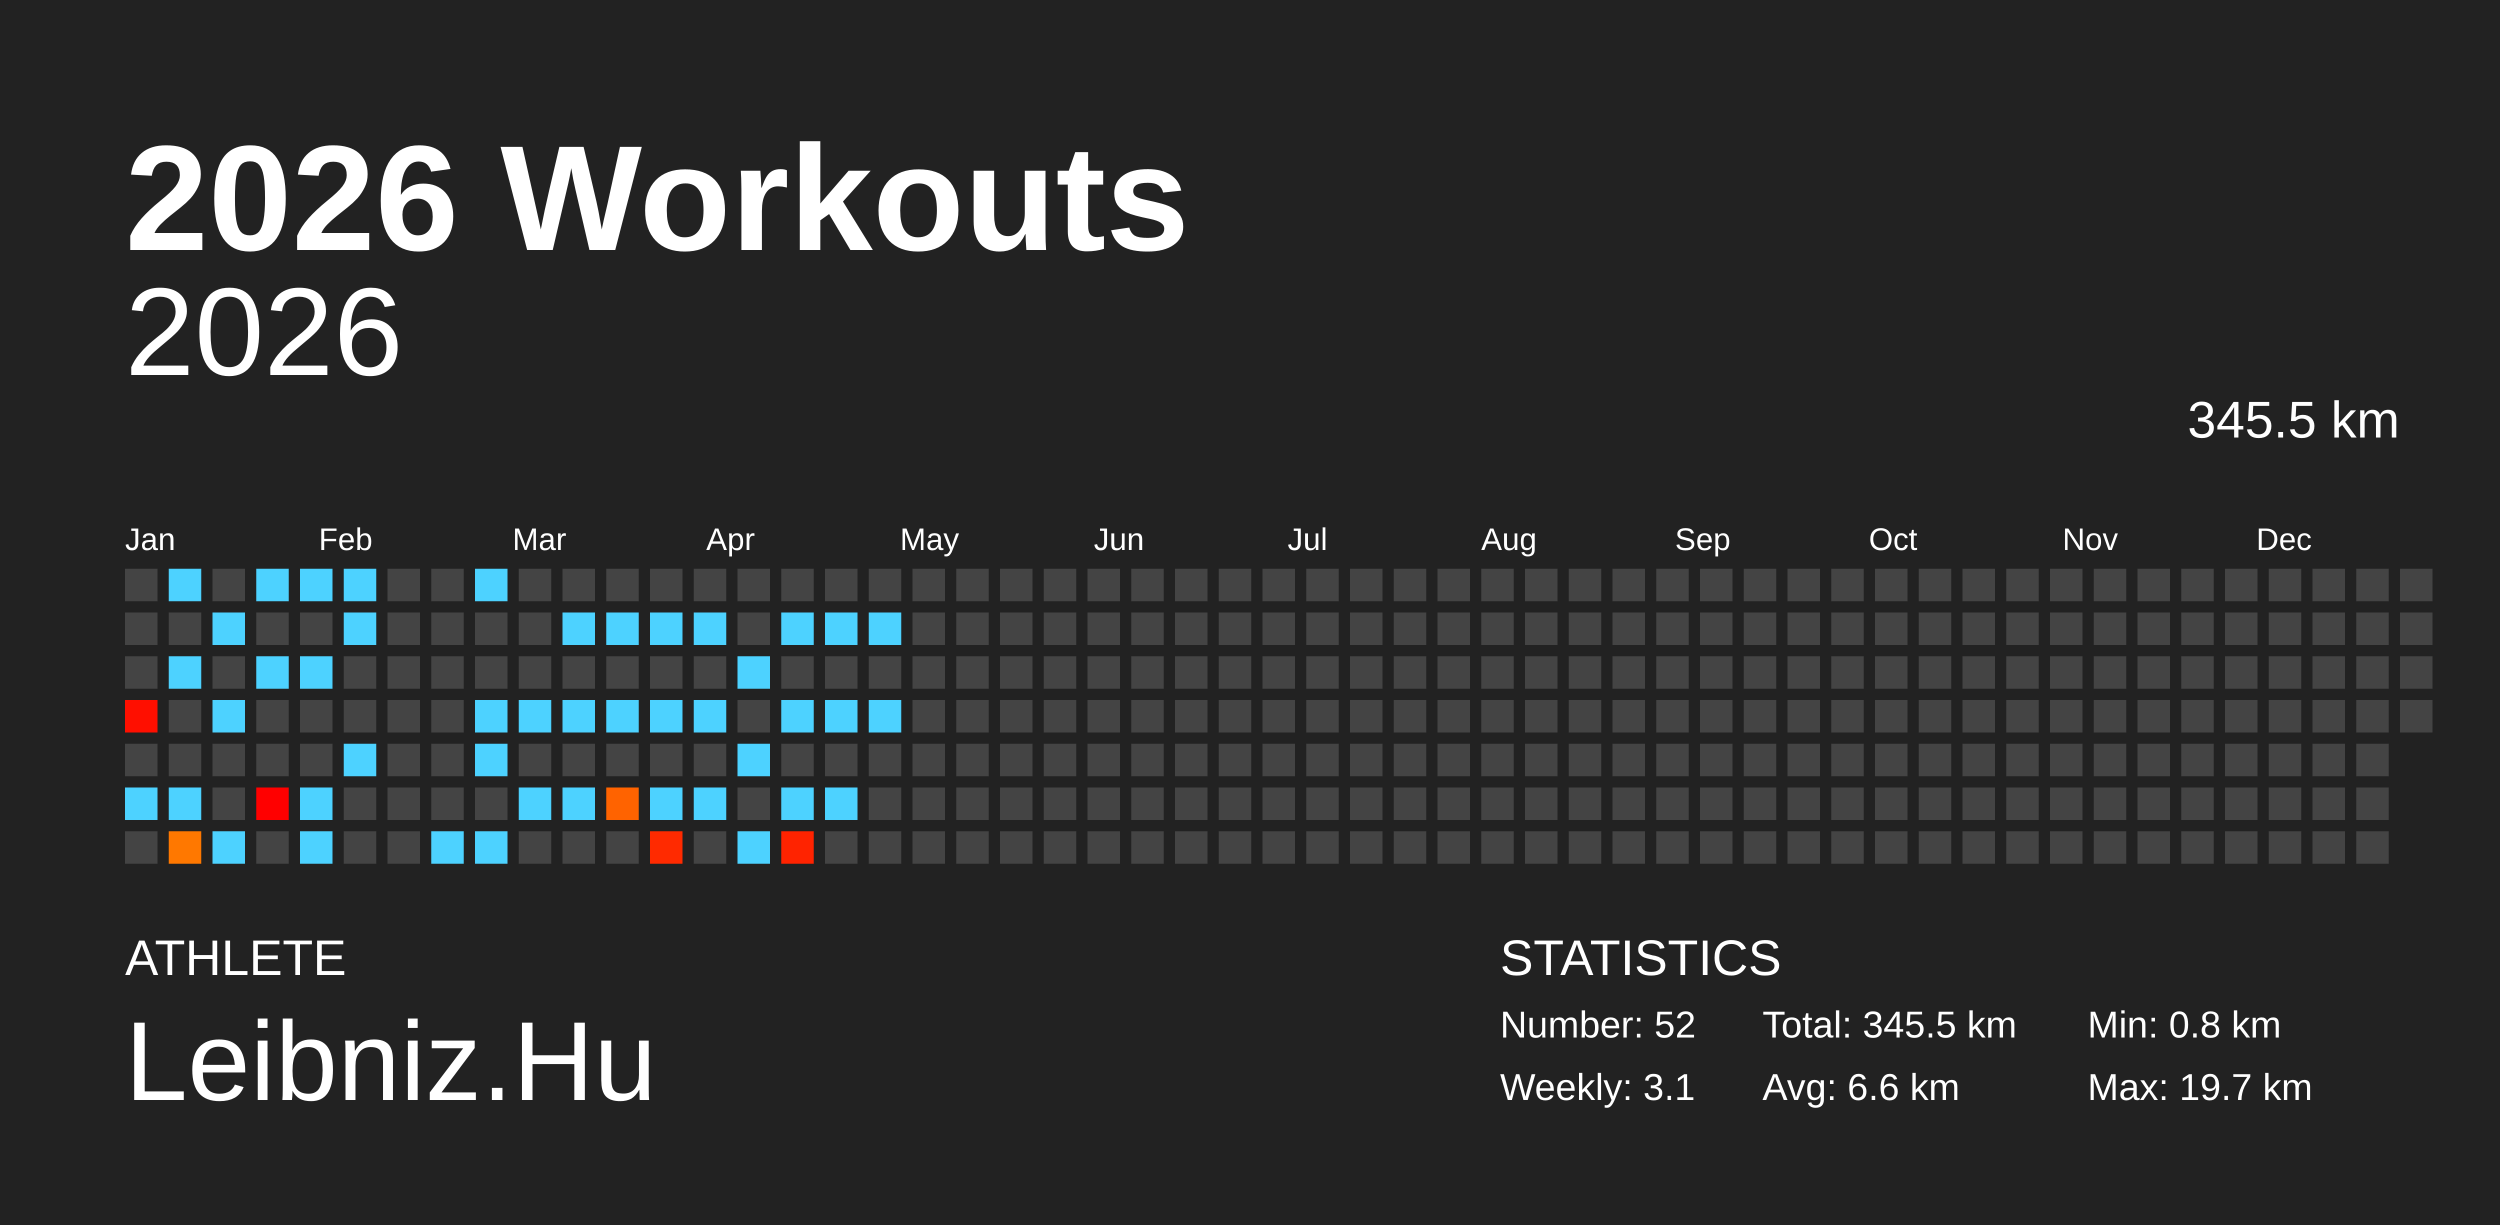
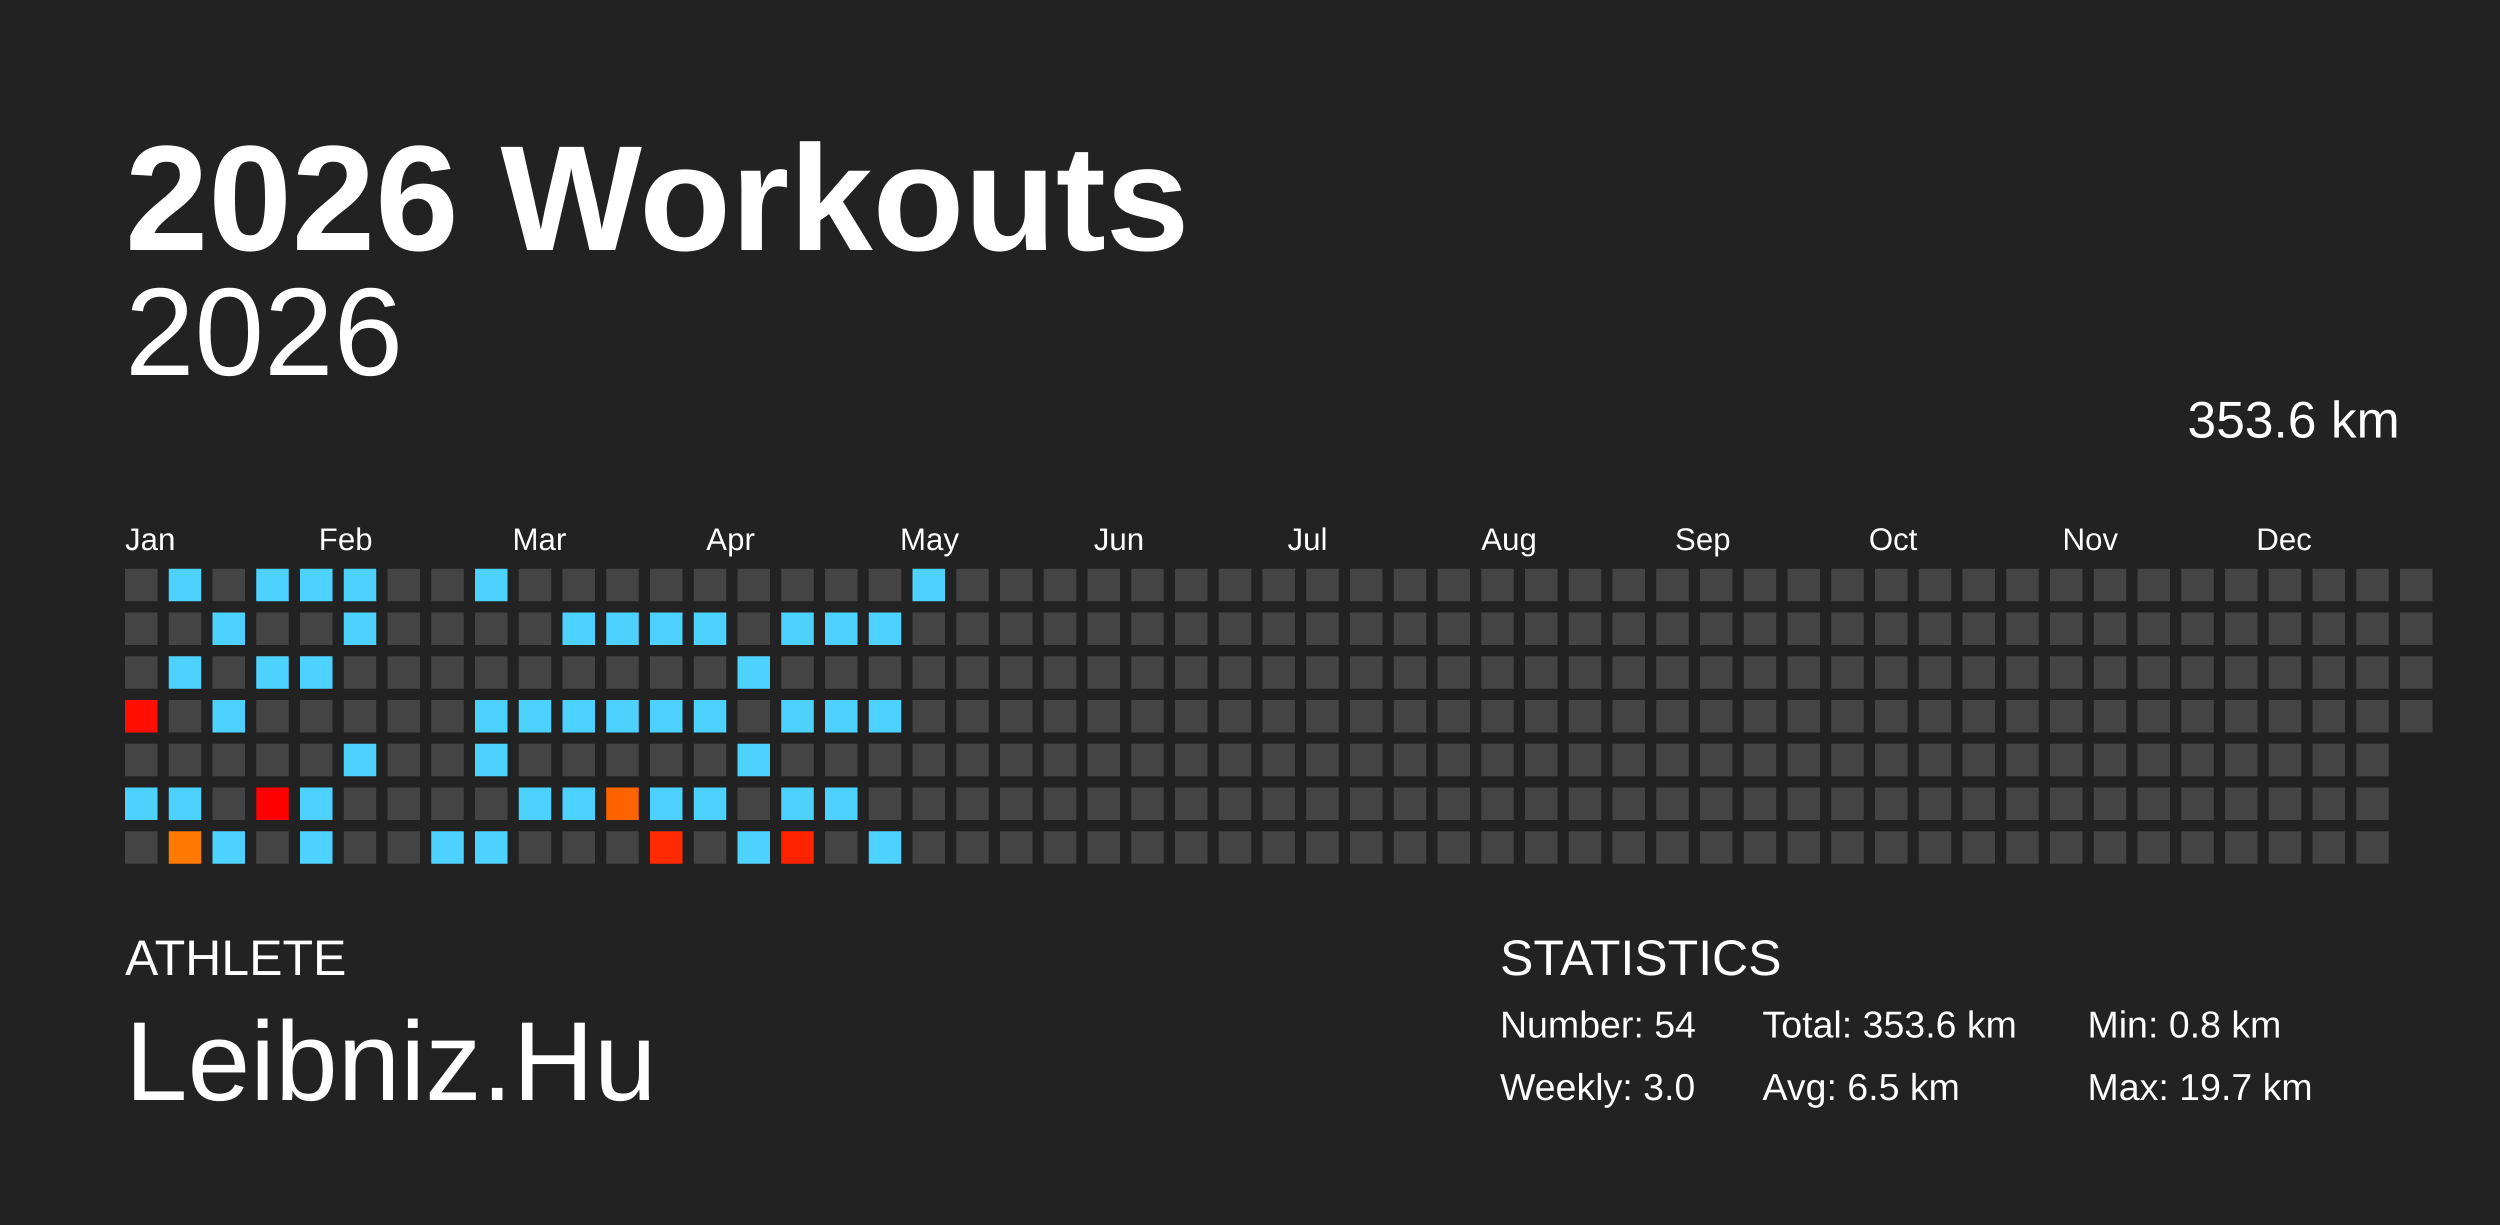
<svg xmlns="http://www.w3.org/2000/svg" baseProfile="full" height="98mm" version="1.1" viewBox="0,0,200,98" width="200mm">
  <defs />
  <rect fill="#222222" height="98" width="200" x="0" y="0" />
  <text fill="#FFFFFF" style="font-size:12px; font-family:Arial; font-weight:bold;" x="10" y="20">2026 Workouts</text>
  <text fill="#FFFFFF" style="font-size:4px; font-family:Arial" x="10" y="78">ATHLETE</text>
  <text fill="#FFFFFF" style="font-size:9px; font-family:Arial" x="10" y="88">Leibniz.Hu</text>
  <text fill="#FFFFFF" style="font-size:4px; font-family:Arial" x="120" y="78">STATISTICS</text>
-   <text fill="#FFFFFF" style="font-size:3px; font-family:Arial" x="120" y="83">Number: 52</text>
-   <text fill="#FFFFFF" style="font-size:3px; font-family:Arial" x="120" y="88">Weekly: 3.1</text>
-   <text fill="#FFFFFF" style="font-size:3px; font-family:Arial" x="141" y="83">Total: 345.5 km</text>
-   <text fill="#FFFFFF" style="font-size:3px; font-family:Arial" x="141" y="88">Avg: 6.6 km</text>
+   <text fill="#FFFFFF" style="font-size:3px; font-family:Arial" x="120" y="83">Number: 54</text>
+   <text fill="#FFFFFF" style="font-size:3px; font-family:Arial" x="120" y="88">Weekly: 3.0</text>
+   <text fill="#FFFFFF" style="font-size:3px; font-family:Arial" x="141" y="83">Total: 353.6 km</text>
+   <text fill="#FFFFFF" style="font-size:3px; font-family:Arial" x="141" y="88">Avg: 6.5 km</text>
  <text fill="#FFFFFF" style="font-size:3px; font-family:Arial" x="167" y="83">Min: 0.8 km</text>
  <text fill="#FFFFFF" style="font-size:3px; font-family:Arial" x="167" y="88">Max: 19.7 km</text>
  <text alignment-baseline="hanging" fill="#FFFFFF" style="font-size:10.0px; font-family:Arial;" x="10" y="30">2026</text>
-   <text alignment-baseline="hanging" fill="#FFFFFF" style="font-size:4.125px; font-family:Arial;" x="175" y="35">345.5 km</text>
+   <text alignment-baseline="hanging" fill="#FFFFFF" style="font-size:4.125px; font-family:Arial;" x="175" y="35">353.6 km</text>
  <text fill="#FFFFFF" style="font-size:2.5px; font-family:Arial" x="10.0" y="44">Jan</text>
  <text fill="#FFFFFF" style="font-size:2.5px; font-family:Arial" x="25.5" y="44">Feb</text>
  <text fill="#FFFFFF" style="font-size:2.5px; font-family:Arial" x="41.0" y="44">Mar</text>
  <text fill="#FFFFFF" style="font-size:2.5px; font-family:Arial" x="56.5" y="44">Apr</text>
  <text fill="#FFFFFF" style="font-size:2.5px; font-family:Arial" x="72.0" y="44">May</text>
  <text fill="#FFFFFF" style="font-size:2.5px; font-family:Arial" x="87.5" y="44">Jun</text>
  <text fill="#FFFFFF" style="font-size:2.5px; font-family:Arial" x="103.0" y="44">Jul</text>
  <text fill="#FFFFFF" style="font-size:2.5px; font-family:Arial" x="118.5" y="44">Aug</text>
  <text fill="#FFFFFF" style="font-size:2.5px; font-family:Arial" x="134.0" y="44">Sep</text>
  <text fill="#FFFFFF" style="font-size:2.5px; font-family:Arial" x="149.5" y="44">Oct</text>
  <text fill="#FFFFFF" style="font-size:2.5px; font-family:Arial" x="165.0" y="44">Nov</text>
  <text fill="#FFFFFF" style="font-size:2.5px; font-family:Arial" x="180.5" y="44">Dec</text>
  <rect fill="#444444" height="2.6" width="2.6" x="10.0" y="45.5" />
  <rect fill="#444444" height="2.6" width="2.6" x="10.0" y="49.0" />
  <rect fill="#444444" height="2.6" width="2.6" x="10.0" y="52.5" />
  <rect fill="#ff0f00" height="2.6" width="2.6" x="10.0" y="56.0" />
  <rect fill="#444444" height="2.6" width="2.6" x="10.0" y="59.5" />
  <rect fill="#4dd2ff" height="2.6" width="2.6" x="10.0" y="63.0" />
  <rect fill="#444444" height="2.6" width="2.6" x="10.0" y="66.5" />
  <rect fill="#4dd2ff" height="2.6" width="2.6" x="13.5" y="45.5" />
  <rect fill="#444444" height="2.6" width="2.6" x="13.5" y="49.0" />
  <rect fill="#4dd2ff" height="2.6" width="2.6" x="13.5" y="52.5" />
  <rect fill="#444444" height="2.6" width="2.6" x="13.5" y="56.0" />
  <rect fill="#444444" height="2.6" width="2.6" x="13.5" y="59.5" />
  <rect fill="#4dd2ff" height="2.6" width="2.6" x="13.5" y="63.0" />
  <rect fill="#ff7800" height="2.6" width="2.6" x="13.5" y="66.5" />
  <rect fill="#444444" height="2.6" width="2.6" x="17.0" y="45.5" />
  <rect fill="#4dd2ff" height="2.6" width="2.6" x="17.0" y="49.0" />
  <rect fill="#444444" height="2.6" width="2.6" x="17.0" y="52.5" />
  <rect fill="#4dd2ff" height="2.6" width="2.6" x="17.0" y="56.0" />
  <rect fill="#444444" height="2.6" width="2.6" x="17.0" y="59.5" />
  <rect fill="#444444" height="2.6" width="2.6" x="17.0" y="63.0" />
  <rect fill="#4dd2ff" height="2.6" width="2.6" x="17.0" y="66.5" />
  <rect fill="#4dd2ff" height="2.6" width="2.6" x="20.5" y="45.5" />
  <rect fill="#444444" height="2.6" width="2.6" x="20.5" y="49.0" />
  <rect fill="#4dd2ff" height="2.6" width="2.6" x="20.5" y="52.5" />
  <rect fill="#444444" height="2.6" width="2.6" x="20.5" y="56.0" />
  <rect fill="#444444" height="2.6" width="2.6" x="20.5" y="59.5" />
  <rect fill="#ff0000" height="2.6" width="2.6" x="20.5" y="63.0" />
  <rect fill="#444444" height="2.6" width="2.6" x="20.5" y="66.5" />
  <rect fill="#4dd2ff" height="2.6" width="2.6" x="24.0" y="45.5" />
  <rect fill="#444444" height="2.6" width="2.6" x="24.0" y="49.0" />
  <rect fill="#4dd2ff" height="2.6" width="2.6" x="24.0" y="52.5" />
  <rect fill="#444444" height="2.6" width="2.6" x="24.0" y="56.0" />
  <rect fill="#444444" height="2.6" width="2.6" x="24.0" y="59.5" />
  <rect fill="#4dd2ff" height="2.6" width="2.6" x="24.0" y="63.0" />
  <rect fill="#4dd2ff" height="2.6" width="2.6" x="24.0" y="66.5" />
  <rect fill="#4dd2ff" height="2.6" width="2.6" x="27.5" y="45.5" />
  <rect fill="#4dd2ff" height="2.6" width="2.6" x="27.5" y="49.0" />
  <rect fill="#444444" height="2.6" width="2.6" x="27.5" y="52.5" />
  <rect fill="#444444" height="2.6" width="2.6" x="27.5" y="56.0" />
  <rect fill="#4dd2ff" height="2.6" width="2.6" x="27.5" y="59.5" />
  <rect fill="#444444" height="2.6" width="2.6" x="27.5" y="63.0" />
  <rect fill="#444444" height="2.6" width="2.6" x="27.5" y="66.5" />
  <rect fill="#444444" height="2.6" width="2.6" x="31.0" y="45.5" />
  <rect fill="#444444" height="2.6" width="2.6" x="31.0" y="49.0" />
  <rect fill="#444444" height="2.6" width="2.6" x="31.0" y="52.5" />
  <rect fill="#444444" height="2.6" width="2.6" x="31.0" y="56.0" />
  <rect fill="#444444" height="2.6" width="2.6" x="31.0" y="59.5" />
  <rect fill="#444444" height="2.6" width="2.6" x="31.0" y="63.0" />
  <rect fill="#444444" height="2.6" width="2.6" x="31.0" y="66.5" />
  <rect fill="#444444" height="2.6" width="2.6" x="34.5" y="45.5" />
  <rect fill="#444444" height="2.6" width="2.6" x="34.5" y="49.0" />
  <rect fill="#444444" height="2.6" width="2.6" x="34.5" y="52.5" />
  <rect fill="#444444" height="2.6" width="2.6" x="34.5" y="56.0" />
  <rect fill="#444444" height="2.6" width="2.6" x="34.5" y="59.5" />
  <rect fill="#444444" height="2.6" width="2.6" x="34.5" y="63.0" />
  <rect fill="#4dd2ff" height="2.6" width="2.6" x="34.5" y="66.5" />
  <rect fill="#4dd2ff" height="2.6" width="2.6" x="38.0" y="45.5" />
  <rect fill="#444444" height="2.6" width="2.6" x="38.0" y="49.0" />
  <rect fill="#444444" height="2.6" width="2.6" x="38.0" y="52.5" />
  <rect fill="#4dd2ff" height="2.6" width="2.6" x="38.0" y="56.0" />
  <rect fill="#4dd2ff" height="2.6" width="2.6" x="38.0" y="59.5" />
  <rect fill="#444444" height="2.6" width="2.6" x="38.0" y="63.0" />
  <rect fill="#4dd2ff" height="2.6" width="2.6" x="38.0" y="66.5" />
  <rect fill="#444444" height="2.6" width="2.6" x="41.5" y="45.5" />
  <rect fill="#444444" height="2.6" width="2.6" x="41.5" y="49.0" />
  <rect fill="#444444" height="2.6" width="2.6" x="41.5" y="52.5" />
  <rect fill="#4dd2ff" height="2.6" width="2.6" x="41.5" y="56.0" />
  <rect fill="#444444" height="2.6" width="2.6" x="41.5" y="59.5" />
  <rect fill="#4dd2ff" height="2.6" width="2.6" x="41.5" y="63.0" />
  <rect fill="#444444" height="2.6" width="2.6" x="41.5" y="66.5" />
  <rect fill="#444444" height="2.6" width="2.6" x="45.0" y="45.5" />
  <rect fill="#4dd2ff" height="2.6" width="2.6" x="45.0" y="49.0" />
  <rect fill="#444444" height="2.6" width="2.6" x="45.0" y="52.5" />
  <rect fill="#4dd2ff" height="2.6" width="2.6" x="45.0" y="56.0" />
  <rect fill="#444444" height="2.6" width="2.6" x="45.0" y="59.5" />
  <rect fill="#4dd2ff" height="2.6" width="2.6" x="45.0" y="63.0" />
  <rect fill="#444444" height="2.6" width="2.6" x="45.0" y="66.5" />
  <rect fill="#444444" height="2.6" width="2.6" x="48.5" y="45.5" />
  <rect fill="#4dd2ff" height="2.6" width="2.6" x="48.5" y="49.0" />
  <rect fill="#444444" height="2.6" width="2.6" x="48.5" y="52.5" />
  <rect fill="#4dd2ff" height="2.6" width="2.6" x="48.5" y="56.0" />
  <rect fill="#444444" height="2.6" width="2.6" x="48.5" y="59.5" />
  <rect fill="#ff6300" height="2.6" width="2.6" x="48.5" y="63.0" />
  <rect fill="#444444" height="2.6" width="2.6" x="48.5" y="66.5" />
  <rect fill="#444444" height="2.6" width="2.6" x="52.0" y="45.5" />
  <rect fill="#4dd2ff" height="2.6" width="2.6" x="52.0" y="49.0" />
  <rect fill="#444444" height="2.6" width="2.6" x="52.0" y="52.5" />
  <rect fill="#4dd2ff" height="2.6" width="2.6" x="52.0" y="56.0" />
  <rect fill="#444444" height="2.6" width="2.6" x="52.0" y="59.5" />
  <rect fill="#4dd2ff" height="2.6" width="2.6" x="52.0" y="63.0" />
  <rect fill="#ff2a00" height="2.6" width="2.6" x="52.0" y="66.5" />
  <rect fill="#444444" height="2.6" width="2.6" x="55.5" y="45.5" />
  <rect fill="#4dd2ff" height="2.6" width="2.6" x="55.5" y="49.0" />
  <rect fill="#444444" height="2.6" width="2.6" x="55.5" y="52.5" />
  <rect fill="#4dd2ff" height="2.6" width="2.6" x="55.5" y="56.0" />
  <rect fill="#444444" height="2.6" width="2.6" x="55.5" y="59.5" />
  <rect fill="#4dd2ff" height="2.6" width="2.6" x="55.5" y="63.0" />
  <rect fill="#444444" height="2.6" width="2.6" x="55.5" y="66.5" />
  <rect fill="#444444" height="2.6" width="2.6" x="59.0" y="45.5" />
  <rect fill="#444444" height="2.6" width="2.6" x="59.0" y="49.0" />
  <rect fill="#4dd2ff" height="2.6" width="2.6" x="59.0" y="52.5" />
  <rect fill="#444444" height="2.6" width="2.6" x="59.0" y="56.0" />
  <rect fill="#4dd2ff" height="2.6" width="2.6" x="59.0" y="59.5" />
  <rect fill="#444444" height="2.6" width="2.6" x="59.0" y="63.0" />
  <rect fill="#4dd2ff" height="2.6" width="2.6" x="59.0" y="66.5" />
  <rect fill="#444444" height="2.6" width="2.6" x="62.5" y="45.5" />
  <rect fill="#4dd2ff" height="2.6" width="2.6" x="62.5" y="49.0" />
  <rect fill="#444444" height="2.6" width="2.6" x="62.5" y="52.5" />
  <rect fill="#4dd2ff" height="2.6" width="2.6" x="62.5" y="56.0" />
  <rect fill="#444444" height="2.6" width="2.6" x="62.5" y="59.5" />
  <rect fill="#4dd2ff" height="2.6" width="2.6" x="62.5" y="63.0" />
  <rect fill="#ff2300" height="2.6" width="2.6" x="62.5" y="66.5" />
  <rect fill="#444444" height="2.6" width="2.6" x="66.0" y="45.5" />
  <rect fill="#4dd2ff" height="2.6" width="2.6" x="66.0" y="49.0" />
  <rect fill="#444444" height="2.6" width="2.6" x="66.0" y="52.5" />
  <rect fill="#4dd2ff" height="2.6" width="2.6" x="66.0" y="56.0" />
  <rect fill="#444444" height="2.6" width="2.6" x="66.0" y="59.5" />
  <rect fill="#4dd2ff" height="2.6" width="2.6" x="66.0" y="63.0" />
  <rect fill="#444444" height="2.6" width="2.6" x="66.0" y="66.5" />
  <rect fill="#444444" height="2.6" width="2.6" x="69.5" y="45.5" />
  <rect fill="#4dd2ff" height="2.6" width="2.6" x="69.5" y="49.0" />
  <rect fill="#444444" height="2.6" width="2.6" x="69.5" y="52.5" />
  <rect fill="#4dd2ff" height="2.6" width="2.6" x="69.5" y="56.0" />
  <rect fill="#444444" height="2.6" width="2.6" x="69.5" y="59.5" />
  <rect fill="#444444" height="2.6" width="2.6" x="69.5" y="63.0" />
-   <rect fill="#444444" height="2.6" width="2.6" x="69.5" y="66.5" />
-   <rect fill="#444444" height="2.6" width="2.6" x="73.0" y="45.5" />
+   <rect fill="#4dd2ff" height="2.6" width="2.6" x="69.5" y="66.5" />
+   <rect fill="#4dd2ff" height="2.6" width="2.6" x="73.0" y="45.5" />
  <rect fill="#444444" height="2.6" width="2.6" x="73.0" y="49.0" />
  <rect fill="#444444" height="2.6" width="2.6" x="73.0" y="52.5" />
  <rect fill="#444444" height="2.6" width="2.6" x="73.0" y="56.0" />
  <rect fill="#444444" height="2.6" width="2.6" x="73.0" y="59.5" />
  <rect fill="#444444" height="2.6" width="2.6" x="73.0" y="63.0" />
  <rect fill="#444444" height="2.6" width="2.6" x="73.0" y="66.5" />
  <rect fill="#444444" height="2.6" width="2.6" x="76.5" y="45.5" />
  <rect fill="#444444" height="2.6" width="2.6" x="76.5" y="49.0" />
  <rect fill="#444444" height="2.6" width="2.6" x="76.5" y="52.5" />
  <rect fill="#444444" height="2.6" width="2.6" x="76.5" y="56.0" />
  <rect fill="#444444" height="2.6" width="2.6" x="76.5" y="59.5" />
  <rect fill="#444444" height="2.6" width="2.6" x="76.5" y="63.0" />
  <rect fill="#444444" height="2.6" width="2.6" x="76.5" y="66.5" />
  <rect fill="#444444" height="2.6" width="2.6" x="80.0" y="45.5" />
  <rect fill="#444444" height="2.6" width="2.6" x="80.0" y="49.0" />
  <rect fill="#444444" height="2.6" width="2.6" x="80.0" y="52.5" />
  <rect fill="#444444" height="2.6" width="2.6" x="80.0" y="56.0" />
  <rect fill="#444444" height="2.6" width="2.6" x="80.0" y="59.5" />
  <rect fill="#444444" height="2.6" width="2.6" x="80.0" y="63.0" />
  <rect fill="#444444" height="2.6" width="2.6" x="80.0" y="66.5" />
  <rect fill="#444444" height="2.6" width="2.6" x="83.5" y="45.5" />
  <rect fill="#444444" height="2.6" width="2.6" x="83.5" y="49.0" />
  <rect fill="#444444" height="2.6" width="2.6" x="83.5" y="52.5" />
  <rect fill="#444444" height="2.6" width="2.6" x="83.5" y="56.0" />
  <rect fill="#444444" height="2.6" width="2.6" x="83.5" y="59.5" />
  <rect fill="#444444" height="2.6" width="2.6" x="83.5" y="63.0" />
  <rect fill="#444444" height="2.6" width="2.6" x="83.5" y="66.5" />
  <rect fill="#444444" height="2.6" width="2.6" x="87.0" y="45.5" />
  <rect fill="#444444" height="2.6" width="2.6" x="87.0" y="49.0" />
  <rect fill="#444444" height="2.6" width="2.6" x="87.0" y="52.5" />
  <rect fill="#444444" height="2.6" width="2.6" x="87.0" y="56.0" />
  <rect fill="#444444" height="2.6" width="2.6" x="87.0" y="59.5" />
  <rect fill="#444444" height="2.6" width="2.6" x="87.0" y="63.0" />
  <rect fill="#444444" height="2.6" width="2.6" x="87.0" y="66.5" />
  <rect fill="#444444" height="2.6" width="2.6" x="90.5" y="45.5" />
  <rect fill="#444444" height="2.6" width="2.6" x="90.5" y="49.0" />
  <rect fill="#444444" height="2.6" width="2.6" x="90.5" y="52.5" />
  <rect fill="#444444" height="2.6" width="2.6" x="90.5" y="56.0" />
  <rect fill="#444444" height="2.6" width="2.6" x="90.5" y="59.5" />
  <rect fill="#444444" height="2.6" width="2.6" x="90.5" y="63.0" />
  <rect fill="#444444" height="2.6" width="2.6" x="90.5" y="66.5" />
  <rect fill="#444444" height="2.6" width="2.6" x="94.0" y="45.5" />
  <rect fill="#444444" height="2.6" width="2.6" x="94.0" y="49.0" />
  <rect fill="#444444" height="2.6" width="2.6" x="94.0" y="52.5" />
  <rect fill="#444444" height="2.6" width="2.6" x="94.0" y="56.0" />
  <rect fill="#444444" height="2.6" width="2.6" x="94.0" y="59.5" />
  <rect fill="#444444" height="2.6" width="2.6" x="94.0" y="63.0" />
  <rect fill="#444444" height="2.6" width="2.6" x="94.0" y="66.5" />
  <rect fill="#444444" height="2.6" width="2.6" x="97.5" y="45.5" />
  <rect fill="#444444" height="2.6" width="2.6" x="97.5" y="49.0" />
  <rect fill="#444444" height="2.6" width="2.6" x="97.5" y="52.5" />
  <rect fill="#444444" height="2.6" width="2.6" x="97.5" y="56.0" />
  <rect fill="#444444" height="2.6" width="2.6" x="97.5" y="59.5" />
  <rect fill="#444444" height="2.6" width="2.6" x="97.5" y="63.0" />
  <rect fill="#444444" height="2.6" width="2.6" x="97.5" y="66.5" />
  <rect fill="#444444" height="2.6" width="2.6" x="101.0" y="45.5" />
  <rect fill="#444444" height="2.6" width="2.6" x="101.0" y="49.0" />
  <rect fill="#444444" height="2.6" width="2.6" x="101.0" y="52.5" />
  <rect fill="#444444" height="2.6" width="2.6" x="101.0" y="56.0" />
  <rect fill="#444444" height="2.6" width="2.6" x="101.0" y="59.5" />
  <rect fill="#444444" height="2.6" width="2.6" x="101.0" y="63.0" />
  <rect fill="#444444" height="2.6" width="2.6" x="101.0" y="66.5" />
  <rect fill="#444444" height="2.6" width="2.6" x="104.5" y="45.5" />
  <rect fill="#444444" height="2.6" width="2.6" x="104.5" y="49.0" />
  <rect fill="#444444" height="2.6" width="2.6" x="104.5" y="52.5" />
  <rect fill="#444444" height="2.6" width="2.6" x="104.5" y="56.0" />
  <rect fill="#444444" height="2.6" width="2.6" x="104.5" y="59.5" />
  <rect fill="#444444" height="2.6" width="2.6" x="104.5" y="63.0" />
  <rect fill="#444444" height="2.6" width="2.6" x="104.5" y="66.5" />
  <rect fill="#444444" height="2.6" width="2.6" x="108.0" y="45.5" />
  <rect fill="#444444" height="2.6" width="2.6" x="108.0" y="49.0" />
  <rect fill="#444444" height="2.6" width="2.6" x="108.0" y="52.5" />
  <rect fill="#444444" height="2.6" width="2.6" x="108.0" y="56.0" />
  <rect fill="#444444" height="2.6" width="2.6" x="108.0" y="59.5" />
  <rect fill="#444444" height="2.6" width="2.6" x="108.0" y="63.0" />
  <rect fill="#444444" height="2.6" width="2.6" x="108.0" y="66.5" />
  <rect fill="#444444" height="2.6" width="2.6" x="111.5" y="45.5" />
  <rect fill="#444444" height="2.6" width="2.6" x="111.5" y="49.0" />
  <rect fill="#444444" height="2.6" width="2.6" x="111.5" y="52.5" />
  <rect fill="#444444" height="2.6" width="2.6" x="111.5" y="56.0" />
  <rect fill="#444444" height="2.6" width="2.6" x="111.5" y="59.5" />
  <rect fill="#444444" height="2.6" width="2.6" x="111.5" y="63.0" />
  <rect fill="#444444" height="2.6" width="2.6" x="111.5" y="66.5" />
  <rect fill="#444444" height="2.6" width="2.6" x="115.0" y="45.5" />
  <rect fill="#444444" height="2.6" width="2.6" x="115.0" y="49.0" />
  <rect fill="#444444" height="2.6" width="2.6" x="115.0" y="52.5" />
  <rect fill="#444444" height="2.6" width="2.6" x="115.0" y="56.0" />
  <rect fill="#444444" height="2.6" width="2.6" x="115.0" y="59.5" />
  <rect fill="#444444" height="2.6" width="2.6" x="115.0" y="63.0" />
  <rect fill="#444444" height="2.6" width="2.6" x="115.0" y="66.5" />
  <rect fill="#444444" height="2.6" width="2.6" x="118.5" y="45.5" />
  <rect fill="#444444" height="2.6" width="2.6" x="118.5" y="49.0" />
  <rect fill="#444444" height="2.6" width="2.6" x="118.5" y="52.5" />
  <rect fill="#444444" height="2.6" width="2.6" x="118.5" y="56.0" />
  <rect fill="#444444" height="2.6" width="2.6" x="118.5" y="59.5" />
  <rect fill="#444444" height="2.6" width="2.6" x="118.5" y="63.0" />
  <rect fill="#444444" height="2.6" width="2.6" x="118.5" y="66.5" />
  <rect fill="#444444" height="2.6" width="2.6" x="122.0" y="45.5" />
  <rect fill="#444444" height="2.6" width="2.6" x="122.0" y="49.0" />
  <rect fill="#444444" height="2.6" width="2.6" x="122.0" y="52.5" />
  <rect fill="#444444" height="2.6" width="2.6" x="122.0" y="56.0" />
  <rect fill="#444444" height="2.6" width="2.6" x="122.0" y="59.5" />
  <rect fill="#444444" height="2.6" width="2.6" x="122.0" y="63.0" />
  <rect fill="#444444" height="2.6" width="2.6" x="122.0" y="66.5" />
  <rect fill="#444444" height="2.6" width="2.6" x="125.5" y="45.5" />
  <rect fill="#444444" height="2.6" width="2.6" x="125.5" y="49.0" />
  <rect fill="#444444" height="2.6" width="2.6" x="125.5" y="52.5" />
  <rect fill="#444444" height="2.6" width="2.6" x="125.5" y="56.0" />
  <rect fill="#444444" height="2.6" width="2.6" x="125.5" y="59.5" />
  <rect fill="#444444" height="2.6" width="2.6" x="125.5" y="63.0" />
  <rect fill="#444444" height="2.6" width="2.6" x="125.5" y="66.5" />
  <rect fill="#444444" height="2.6" width="2.6" x="129.0" y="45.5" />
  <rect fill="#444444" height="2.6" width="2.6" x="129.0" y="49.0" />
  <rect fill="#444444" height="2.6" width="2.6" x="129.0" y="52.5" />
  <rect fill="#444444" height="2.6" width="2.6" x="129.0" y="56.0" />
  <rect fill="#444444" height="2.6" width="2.6" x="129.0" y="59.5" />
  <rect fill="#444444" height="2.6" width="2.6" x="129.0" y="63.0" />
  <rect fill="#444444" height="2.6" width="2.6" x="129.0" y="66.5" />
  <rect fill="#444444" height="2.6" width="2.6" x="132.5" y="45.5" />
  <rect fill="#444444" height="2.6" width="2.6" x="132.5" y="49.0" />
  <rect fill="#444444" height="2.6" width="2.6" x="132.5" y="52.5" />
  <rect fill="#444444" height="2.6" width="2.6" x="132.5" y="56.0" />
  <rect fill="#444444" height="2.6" width="2.6" x="132.5" y="59.5" />
  <rect fill="#444444" height="2.6" width="2.6" x="132.5" y="63.0" />
  <rect fill="#444444" height="2.6" width="2.6" x="132.5" y="66.5" />
  <rect fill="#444444" height="2.6" width="2.6" x="136.0" y="45.5" />
  <rect fill="#444444" height="2.6" width="2.6" x="136.0" y="49.0" />
  <rect fill="#444444" height="2.6" width="2.6" x="136.0" y="52.5" />
  <rect fill="#444444" height="2.6" width="2.6" x="136.0" y="56.0" />
  <rect fill="#444444" height="2.6" width="2.6" x="136.0" y="59.5" />
  <rect fill="#444444" height="2.6" width="2.6" x="136.0" y="63.0" />
  <rect fill="#444444" height="2.6" width="2.6" x="136.0" y="66.5" />
  <rect fill="#444444" height="2.6" width="2.6" x="139.5" y="45.5" />
  <rect fill="#444444" height="2.6" width="2.6" x="139.5" y="49.0" />
  <rect fill="#444444" height="2.6" width="2.6" x="139.5" y="52.5" />
  <rect fill="#444444" height="2.6" width="2.6" x="139.5" y="56.0" />
  <rect fill="#444444" height="2.6" width="2.6" x="139.5" y="59.5" />
  <rect fill="#444444" height="2.6" width="2.6" x="139.5" y="63.0" />
  <rect fill="#444444" height="2.6" width="2.6" x="139.5" y="66.5" />
  <rect fill="#444444" height="2.6" width="2.6" x="143.0" y="45.5" />
  <rect fill="#444444" height="2.6" width="2.6" x="143.0" y="49.0" />
  <rect fill="#444444" height="2.6" width="2.6" x="143.0" y="52.5" />
  <rect fill="#444444" height="2.6" width="2.6" x="143.0" y="56.0" />
  <rect fill="#444444" height="2.6" width="2.6" x="143.0" y="59.5" />
  <rect fill="#444444" height="2.6" width="2.6" x="143.0" y="63.0" />
  <rect fill="#444444" height="2.6" width="2.6" x="143.0" y="66.5" />
  <rect fill="#444444" height="2.6" width="2.6" x="146.5" y="45.5" />
  <rect fill="#444444" height="2.6" width="2.6" x="146.5" y="49.0" />
  <rect fill="#444444" height="2.6" width="2.6" x="146.5" y="52.5" />
  <rect fill="#444444" height="2.6" width="2.6" x="146.5" y="56.0" />
  <rect fill="#444444" height="2.6" width="2.6" x="146.5" y="59.5" />
  <rect fill="#444444" height="2.6" width="2.6" x="146.5" y="63.0" />
  <rect fill="#444444" height="2.6" width="2.6" x="146.5" y="66.5" />
  <rect fill="#444444" height="2.6" width="2.6" x="150.0" y="45.5" />
  <rect fill="#444444" height="2.6" width="2.6" x="150.0" y="49.0" />
  <rect fill="#444444" height="2.6" width="2.6" x="150.0" y="52.5" />
  <rect fill="#444444" height="2.6" width="2.6" x="150.0" y="56.0" />
  <rect fill="#444444" height="2.6" width="2.6" x="150.0" y="59.5" />
  <rect fill="#444444" height="2.6" width="2.6" x="150.0" y="63.0" />
  <rect fill="#444444" height="2.6" width="2.6" x="150.0" y="66.5" />
  <rect fill="#444444" height="2.6" width="2.6" x="153.5" y="45.5" />
  <rect fill="#444444" height="2.6" width="2.6" x="153.5" y="49.0" />
  <rect fill="#444444" height="2.6" width="2.6" x="153.5" y="52.5" />
  <rect fill="#444444" height="2.6" width="2.6" x="153.5" y="56.0" />
  <rect fill="#444444" height="2.6" width="2.6" x="153.5" y="59.5" />
  <rect fill="#444444" height="2.6" width="2.6" x="153.5" y="63.0" />
  <rect fill="#444444" height="2.6" width="2.6" x="153.5" y="66.5" />
  <rect fill="#444444" height="2.6" width="2.6" x="157.0" y="45.5" />
  <rect fill="#444444" height="2.6" width="2.6" x="157.0" y="49.0" />
  <rect fill="#444444" height="2.6" width="2.6" x="157.0" y="52.5" />
  <rect fill="#444444" height="2.6" width="2.6" x="157.0" y="56.0" />
  <rect fill="#444444" height="2.6" width="2.6" x="157.0" y="59.5" />
  <rect fill="#444444" height="2.6" width="2.6" x="157.0" y="63.0" />
  <rect fill="#444444" height="2.6" width="2.6" x="157.0" y="66.5" />
  <rect fill="#444444" height="2.6" width="2.6" x="160.5" y="45.5" />
  <rect fill="#444444" height="2.6" width="2.6" x="160.5" y="49.0" />
  <rect fill="#444444" height="2.6" width="2.6" x="160.5" y="52.5" />
  <rect fill="#444444" height="2.6" width="2.6" x="160.5" y="56.0" />
  <rect fill="#444444" height="2.6" width="2.6" x="160.5" y="59.5" />
  <rect fill="#444444" height="2.6" width="2.6" x="160.5" y="63.0" />
  <rect fill="#444444" height="2.6" width="2.6" x="160.5" y="66.5" />
  <rect fill="#444444" height="2.6" width="2.6" x="164.0" y="45.5" />
  <rect fill="#444444" height="2.6" width="2.6" x="164.0" y="49.0" />
  <rect fill="#444444" height="2.6" width="2.6" x="164.0" y="52.5" />
  <rect fill="#444444" height="2.6" width="2.6" x="164.0" y="56.0" />
  <rect fill="#444444" height="2.6" width="2.6" x="164.0" y="59.5" />
  <rect fill="#444444" height="2.6" width="2.6" x="164.0" y="63.0" />
  <rect fill="#444444" height="2.6" width="2.6" x="164.0" y="66.5" />
  <rect fill="#444444" height="2.6" width="2.6" x="167.5" y="45.5" />
  <rect fill="#444444" height="2.6" width="2.6" x="167.5" y="49.0" />
  <rect fill="#444444" height="2.6" width="2.6" x="167.5" y="52.5" />
  <rect fill="#444444" height="2.6" width="2.6" x="167.5" y="56.0" />
  <rect fill="#444444" height="2.6" width="2.6" x="167.5" y="59.5" />
  <rect fill="#444444" height="2.6" width="2.6" x="167.5" y="63.0" />
  <rect fill="#444444" height="2.6" width="2.6" x="167.5" y="66.5" />
  <rect fill="#444444" height="2.6" width="2.6" x="171.0" y="45.5" />
  <rect fill="#444444" height="2.6" width="2.6" x="171.0" y="49.0" />
  <rect fill="#444444" height="2.6" width="2.6" x="171.0" y="52.5" />
  <rect fill="#444444" height="2.6" width="2.6" x="171.0" y="56.0" />
  <rect fill="#444444" height="2.6" width="2.6" x="171.0" y="59.5" />
  <rect fill="#444444" height="2.6" width="2.6" x="171.0" y="63.0" />
  <rect fill="#444444" height="2.6" width="2.6" x="171.0" y="66.5" />
  <rect fill="#444444" height="2.6" width="2.6" x="174.5" y="45.5" />
  <rect fill="#444444" height="2.6" width="2.6" x="174.5" y="49.0" />
  <rect fill="#444444" height="2.6" width="2.6" x="174.5" y="52.5" />
  <rect fill="#444444" height="2.6" width="2.6" x="174.5" y="56.0" />
  <rect fill="#444444" height="2.6" width="2.6" x="174.5" y="59.5" />
  <rect fill="#444444" height="2.6" width="2.6" x="174.5" y="63.0" />
  <rect fill="#444444" height="2.6" width="2.6" x="174.5" y="66.5" />
  <rect fill="#444444" height="2.6" width="2.6" x="178.0" y="45.5" />
  <rect fill="#444444" height="2.6" width="2.6" x="178.0" y="49.0" />
  <rect fill="#444444" height="2.6" width="2.6" x="178.0" y="52.5" />
  <rect fill="#444444" height="2.6" width="2.6" x="178.0" y="56.0" />
  <rect fill="#444444" height="2.6" width="2.6" x="178.0" y="59.5" />
  <rect fill="#444444" height="2.6" width="2.6" x="178.0" y="63.0" />
  <rect fill="#444444" height="2.6" width="2.6" x="178.0" y="66.5" />
  <rect fill="#444444" height="2.6" width="2.6" x="181.5" y="45.5" />
  <rect fill="#444444" height="2.6" width="2.6" x="181.5" y="49.0" />
  <rect fill="#444444" height="2.6" width="2.6" x="181.5" y="52.5" />
  <rect fill="#444444" height="2.6" width="2.6" x="181.5" y="56.0" />
  <rect fill="#444444" height="2.6" width="2.6" x="181.5" y="59.5" />
  <rect fill="#444444" height="2.6" width="2.6" x="181.5" y="63.0" />
  <rect fill="#444444" height="2.6" width="2.6" x="181.5" y="66.5" />
  <rect fill="#444444" height="2.6" width="2.6" x="185.0" y="45.5" />
  <rect fill="#444444" height="2.6" width="2.6" x="185.0" y="49.0" />
  <rect fill="#444444" height="2.6" width="2.6" x="185.0" y="52.5" />
  <rect fill="#444444" height="2.6" width="2.6" x="185.0" y="56.0" />
  <rect fill="#444444" height="2.6" width="2.6" x="185.0" y="59.5" />
  <rect fill="#444444" height="2.6" width="2.6" x="185.0" y="63.0" />
  <rect fill="#444444" height="2.6" width="2.6" x="185.0" y="66.5" />
  <rect fill="#444444" height="2.6" width="2.6" x="188.5" y="45.5" />
  <rect fill="#444444" height="2.6" width="2.6" x="188.5" y="49.0" />
  <rect fill="#444444" height="2.6" width="2.6" x="188.5" y="52.5" />
  <rect fill="#444444" height="2.6" width="2.6" x="188.5" y="56.0" />
  <rect fill="#444444" height="2.6" width="2.6" x="188.5" y="59.5" />
  <rect fill="#444444" height="2.6" width="2.6" x="188.5" y="63.0" />
  <rect fill="#444444" height="2.6" width="2.6" x="188.5" y="66.5" />
  <rect fill="#444444" height="2.6" width="2.6" x="192.0" y="45.5" />
  <rect fill="#444444" height="2.6" width="2.6" x="192.0" y="49.0" />
  <rect fill="#444444" height="2.6" width="2.6" x="192.0" y="52.5" />
  <rect fill="#444444" height="2.6" width="2.6" x="192.0" y="56.0" />
</svg>
